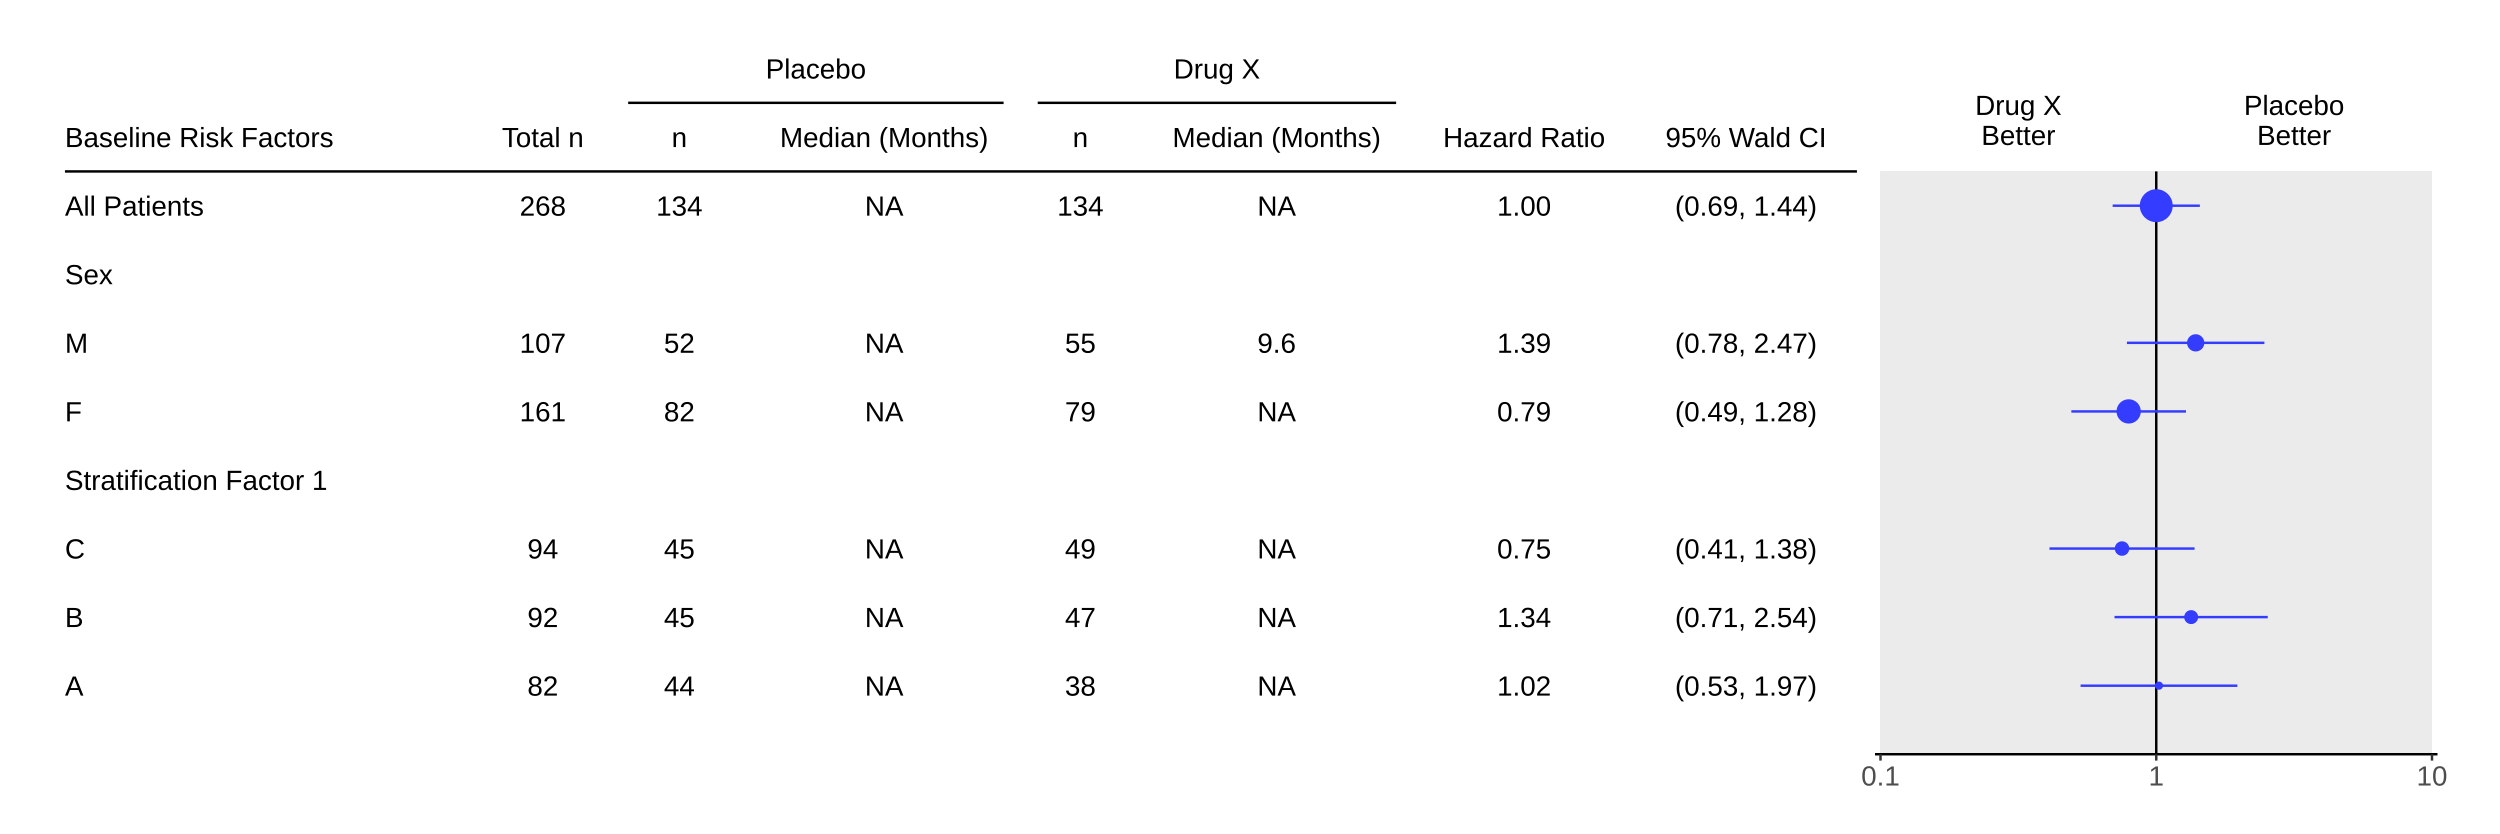
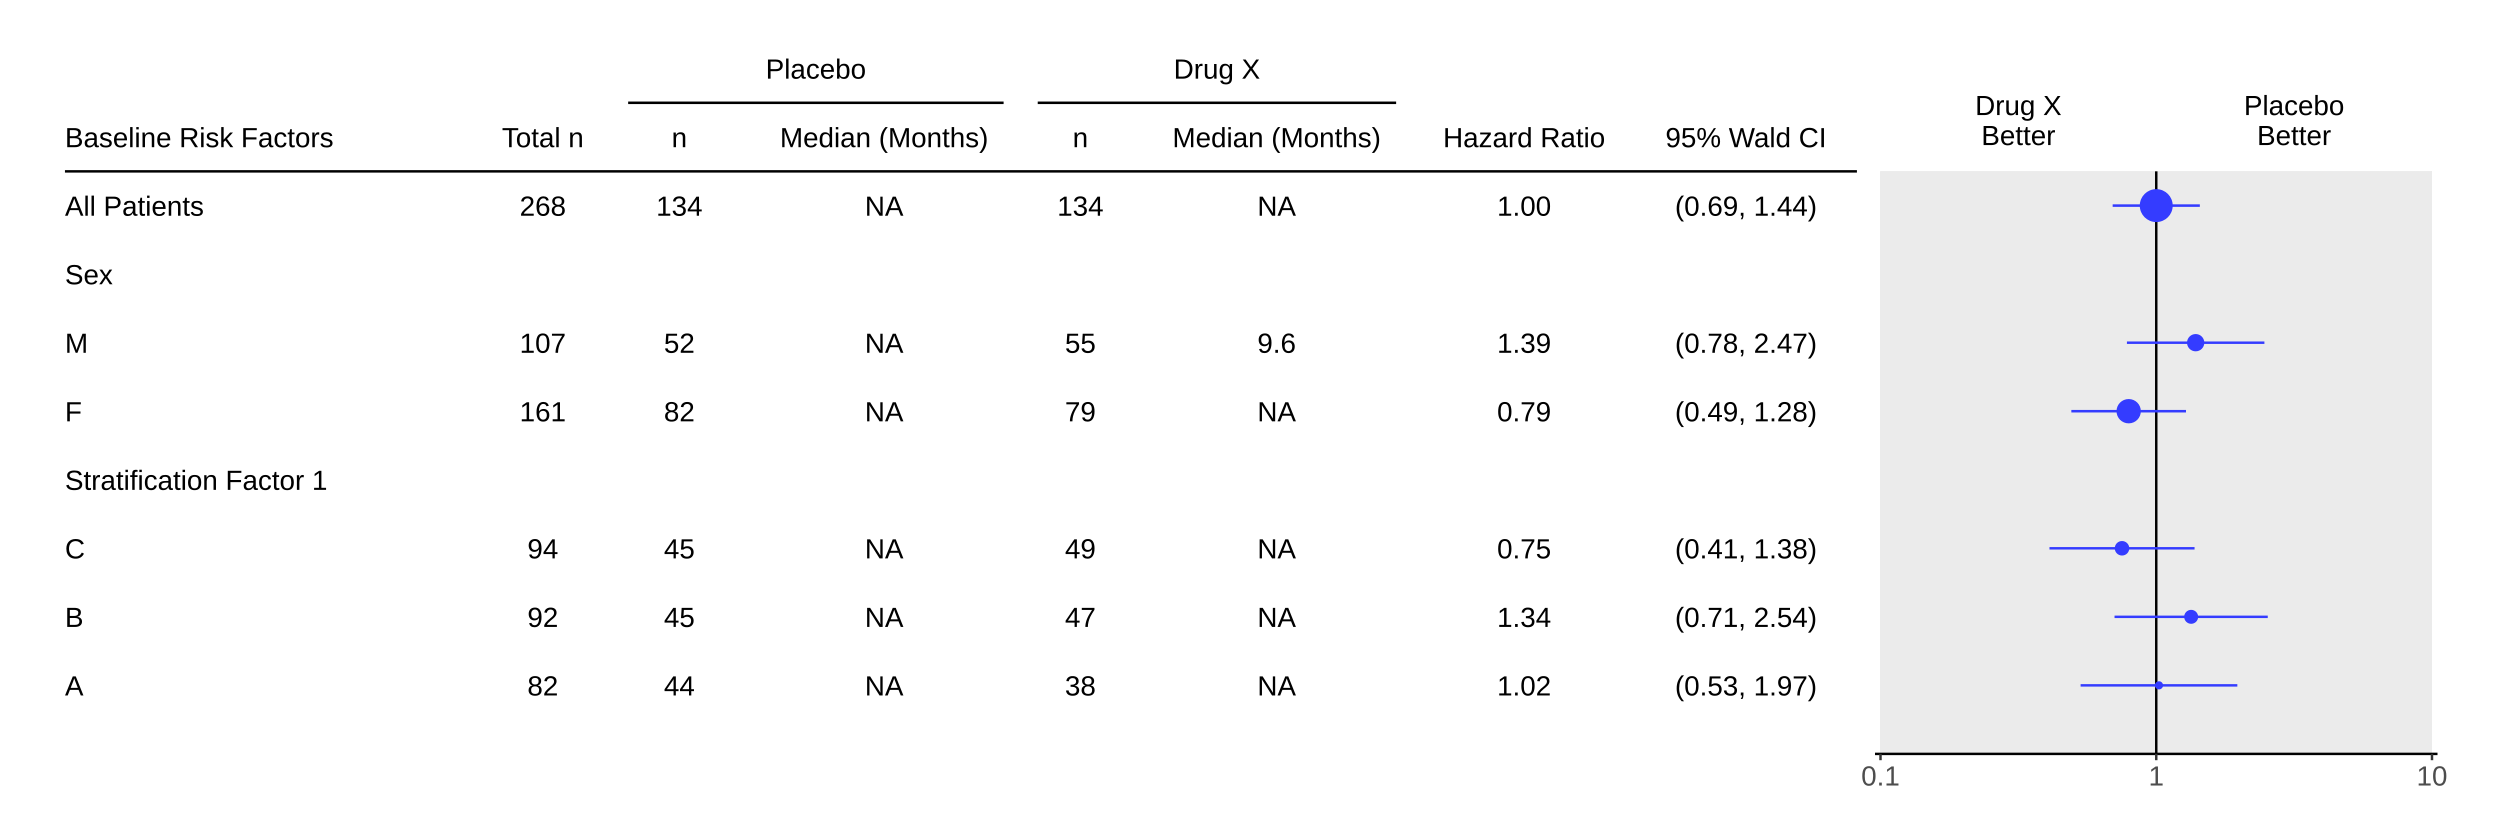
<svg xmlns="http://www.w3.org/2000/svg" class="svglite" width="1080.00pt" height="360.00pt" viewBox="0 0 1080.00 360.00">
  <defs>
    <style type="text/css">
    .svglite line, .svglite polyline, .svglite polygon, .svglite path, .svglite rect, .svglite circle {
      fill: none;
      stroke: #000000;
      stroke-linecap: round;
      stroke-linejoin: round;
      stroke-miterlimit: 10.00;
    }
    .svglite text {
      white-space: pre;
    }
  </style>
  </defs>
  <rect width="100%" height="100%" style="stroke: none; fill: none;" />
  <defs>
    <clipPath id="cpMC4wMHwxMDgwLjAwfDAuMDB8MzYwLjAw">
      <rect x="0.00" y="0.00" width="1080.00" height="360.00" />
    </clipPath>
  </defs>
  <g clip-path="url(#cpMC4wMHwxMDgwLjAwfDAuMDB8MzYwLjAw)">
</g>
  <defs>
-     <clipPath id="cpMjAuMjV8ODEwLjAwfDAuMDB8MzI1Ljgz">
-       <rect x="20.25" y="0" width="789.75" height="325.83" />
+     <clipPath id="cpMjAuMjV8ODEwLjAwfDAuMDB8MzI1LjY4">
+       <rect x="20.25" y="0.00" width="789.75" height="325.68" />
    </clipPath>
  </defs>
-   <g clip-path="url(#cpMjAuMjV8ODEwLjAwfDAuMDB8MzI1Ljgz)">
-     <line x1="28.06" y1="74.05" x2="802.19" y2="74.05" style="stroke-width: 1.07; stroke-linecap: butt;" />
-     <text x="352.46" y="33.92" text-anchor="middle" style="font-size: 12.00px; font-family: &quot;Arial&quot;;" textLength="43.37px" lengthAdjust="spacingAndGlyphs">Placebo</text>
-     <line x1="271.36" y1="44.43" x2="433.56" y2="44.43" style="stroke-width: 1.07; stroke-linecap: butt;" />
-     <text x="525.71" y="33.92" text-anchor="middle" style="font-size: 12.00px; font-family: &quot;Arial&quot;;" textLength="37.35px" lengthAdjust="spacingAndGlyphs">Drug X</text>
-     <line x1="448.30" y1="44.43" x2="603.13" y2="44.43" style="stroke-width: 1.07; stroke-linecap: butt;" />
-     <text x="28.06" y="63.54" style="font-size: 12.00px; font-family: &quot;Arial&quot;;" textLength="116.06px" lengthAdjust="spacingAndGlyphs">Baseline Risk Factors</text>
-     <text x="28.06" y="93.16" style="font-size: 12.00px; font-family: &quot;Arial&quot;;" textLength="60.03px" lengthAdjust="spacingAndGlyphs">All Patients</text>
-     <text x="28.06" y="122.78" style="font-size: 12.00px; font-family: &quot;Arial&quot;;" textLength="20.69px" lengthAdjust="spacingAndGlyphs">Sex</text>
-     <text x="28.06" y="152.40" style="font-size: 12.00px; font-family: &quot;Arial&quot;;" textLength="23.34px" lengthAdjust="spacingAndGlyphs">    M</text>
-     <text x="28.06" y="182.02" style="font-size: 12.00px; font-family: &quot;Arial&quot;;" textLength="20.66px" lengthAdjust="spacingAndGlyphs">    F</text>
-     <text x="28.06" y="211.65" style="font-size: 12.00px; font-family: &quot;Arial&quot;;" textLength="113.39px" lengthAdjust="spacingAndGlyphs">Stratification Factor 1</text>
-     <text x="28.06" y="241.27" style="font-size: 12.00px; font-family: &quot;Arial&quot;;" textLength="22.00px" lengthAdjust="spacingAndGlyphs">    C</text>
-     <text x="28.06" y="270.89" style="font-size: 12.00px; font-family: &quot;Arial&quot;;" textLength="21.34px" lengthAdjust="spacingAndGlyphs">    B</text>
-     <text x="28.06" y="300.51" style="font-size: 12.00px; font-family: &quot;Arial&quot;;" textLength="20.68px" lengthAdjust="spacingAndGlyphs">    A</text>
-     <text x="234.50" y="63.54" text-anchor="middle" style="font-size: 12.00px; font-family: &quot;Arial&quot;;" textLength="35.35px" lengthAdjust="spacingAndGlyphs">Total n</text>
-     <text x="234.50" y="93.16" text-anchor="middle" style="font-size: 12.00px; font-family: &quot;Arial&quot;;" textLength="20.02px" lengthAdjust="spacingAndGlyphs">268</text>
-     <text x="234.50" y="152.40" text-anchor="middle" style="font-size: 12.00px; font-family: &quot;Arial&quot;;" textLength="20.02px" lengthAdjust="spacingAndGlyphs">107</text>
-     <text x="234.50" y="182.02" text-anchor="middle" style="font-size: 12.00px; font-family: &quot;Arial&quot;;" textLength="20.02px" lengthAdjust="spacingAndGlyphs">161</text>
-     <text x="234.50" y="241.27" text-anchor="middle" style="font-size: 12.00px; font-family: &quot;Arial&quot;;" textLength="13.35px" lengthAdjust="spacingAndGlyphs">94</text>
-     <text x="234.50" y="270.89" text-anchor="middle" style="font-size: 12.00px; font-family: &quot;Arial&quot;;" textLength="13.35px" lengthAdjust="spacingAndGlyphs">92</text>
-     <text x="234.50" y="300.51" text-anchor="middle" style="font-size: 12.00px; font-family: &quot;Arial&quot;;" textLength="13.35px" lengthAdjust="spacingAndGlyphs">82</text>
-     <text x="293.48" y="63.54" text-anchor="middle" style="font-size: 12.00px; font-family: &quot;Arial&quot;;" textLength="6.67px" lengthAdjust="spacingAndGlyphs">n</text>
-     <text x="293.48" y="93.16" text-anchor="middle" style="font-size: 12.00px; font-family: &quot;Arial&quot;;" textLength="20.02px" lengthAdjust="spacingAndGlyphs">134</text>
-     <text x="293.48" y="152.40" text-anchor="middle" style="font-size: 12.00px; font-family: &quot;Arial&quot;;" textLength="13.35px" lengthAdjust="spacingAndGlyphs">52</text>
-     <text x="293.48" y="182.02" text-anchor="middle" style="font-size: 12.00px; font-family: &quot;Arial&quot;;" textLength="13.35px" lengthAdjust="spacingAndGlyphs">82</text>
-     <text x="293.48" y="241.27" text-anchor="middle" style="font-size: 12.00px; font-family: &quot;Arial&quot;;" textLength="13.35px" lengthAdjust="spacingAndGlyphs">45</text>
-     <text x="293.48" y="270.89" text-anchor="middle" style="font-size: 12.00px; font-family: &quot;Arial&quot;;" textLength="13.35px" lengthAdjust="spacingAndGlyphs">45</text>
-     <text x="293.48" y="300.51" text-anchor="middle" style="font-size: 12.00px; font-family: &quot;Arial&quot;;" textLength="13.35px" lengthAdjust="spacingAndGlyphs">44</text>
-     <text x="381.95" y="63.54" text-anchor="middle" style="font-size: 12.00px; font-family: &quot;Arial&quot;;" textLength="90.05px" lengthAdjust="spacingAndGlyphs">Median (Months)</text>
-     <text x="381.95" y="93.16" text-anchor="middle" style="font-size: 12.00px; font-family: &quot;Arial&quot;;" textLength="16.68px" lengthAdjust="spacingAndGlyphs">NA</text>
-     <text x="381.95" y="152.40" text-anchor="middle" style="font-size: 12.00px; font-family: &quot;Arial&quot;;" textLength="16.68px" lengthAdjust="spacingAndGlyphs">NA</text>
-     <text x="381.95" y="182.02" text-anchor="middle" style="font-size: 12.00px; font-family: &quot;Arial&quot;;" textLength="16.68px" lengthAdjust="spacingAndGlyphs">NA</text>
-     <text x="381.95" y="241.27" text-anchor="middle" style="font-size: 12.00px; font-family: &quot;Arial&quot;;" textLength="16.68px" lengthAdjust="spacingAndGlyphs">NA</text>
-     <text x="381.95" y="270.89" text-anchor="middle" style="font-size: 12.00px; font-family: &quot;Arial&quot;;" textLength="16.68px" lengthAdjust="spacingAndGlyphs">NA</text>
-     <text x="381.95" y="300.51" text-anchor="middle" style="font-size: 12.00px; font-family: &quot;Arial&quot;;" textLength="16.68px" lengthAdjust="spacingAndGlyphs">NA</text>
-     <text x="466.73" y="63.54" text-anchor="middle" style="font-size: 12.00px; font-family: &quot;Arial&quot;;" textLength="6.67px" lengthAdjust="spacingAndGlyphs">n</text>
-     <text x="466.73" y="93.16" text-anchor="middle" style="font-size: 12.00px; font-family: &quot;Arial&quot;;" textLength="20.02px" lengthAdjust="spacingAndGlyphs">134</text>
-     <text x="466.73" y="152.40" text-anchor="middle" style="font-size: 12.00px; font-family: &quot;Arial&quot;;" textLength="13.35px" lengthAdjust="spacingAndGlyphs">55</text>
-     <text x="466.73" y="182.02" text-anchor="middle" style="font-size: 12.00px; font-family: &quot;Arial&quot;;" textLength="13.35px" lengthAdjust="spacingAndGlyphs">79</text>
-     <text x="466.73" y="241.27" text-anchor="middle" style="font-size: 12.00px; font-family: &quot;Arial&quot;;" textLength="13.35px" lengthAdjust="spacingAndGlyphs">49</text>
-     <text x="466.73" y="270.89" text-anchor="middle" style="font-size: 12.00px; font-family: &quot;Arial&quot;;" textLength="13.35px" lengthAdjust="spacingAndGlyphs">47</text>
-     <text x="466.73" y="300.51" text-anchor="middle" style="font-size: 12.00px; font-family: &quot;Arial&quot;;" textLength="13.35px" lengthAdjust="spacingAndGlyphs">38</text>
-     <text x="551.52" y="63.54" text-anchor="middle" style="font-size: 12.00px; font-family: &quot;Arial&quot;;" textLength="90.05px" lengthAdjust="spacingAndGlyphs">Median (Months)</text>
-     <text x="551.52" y="93.16" text-anchor="middle" style="font-size: 12.00px; font-family: &quot;Arial&quot;;" textLength="16.68px" lengthAdjust="spacingAndGlyphs">NA</text>
-     <text x="551.52" y="152.40" text-anchor="middle" style="font-size: 12.00px; font-family: &quot;Arial&quot;;" textLength="16.68px" lengthAdjust="spacingAndGlyphs">9.6</text>
-     <text x="551.52" y="182.02" text-anchor="middle" style="font-size: 12.00px; font-family: &quot;Arial&quot;;" textLength="16.68px" lengthAdjust="spacingAndGlyphs">NA</text>
-     <text x="551.52" y="241.27" text-anchor="middle" style="font-size: 12.00px; font-family: &quot;Arial&quot;;" textLength="16.68px" lengthAdjust="spacingAndGlyphs">NA</text>
-     <text x="551.52" y="270.89" text-anchor="middle" style="font-size: 12.00px; font-family: &quot;Arial&quot;;" textLength="16.68px" lengthAdjust="spacingAndGlyphs">NA</text>
-     <text x="551.52" y="300.51" text-anchor="middle" style="font-size: 12.00px; font-family: &quot;Arial&quot;;" textLength="16.68px" lengthAdjust="spacingAndGlyphs">NA</text>
-     <text x="658.42" y="63.54" text-anchor="middle" style="font-size: 12.00px; font-family: &quot;Arial&quot;;" textLength="70.04px" lengthAdjust="spacingAndGlyphs">Hazard Ratio</text>
-     <text x="658.42" y="93.16" text-anchor="middle" style="font-size: 12.00px; font-family: &quot;Arial&quot;;" textLength="23.36px" lengthAdjust="spacingAndGlyphs">1.00</text>
-     <text x="658.42" y="152.40" text-anchor="middle" style="font-size: 12.00px; font-family: &quot;Arial&quot;;" textLength="23.36px" lengthAdjust="spacingAndGlyphs">1.39</text>
-     <text x="658.42" y="182.02" text-anchor="middle" style="font-size: 12.00px; font-family: &quot;Arial&quot;;" textLength="23.36px" lengthAdjust="spacingAndGlyphs">0.79</text>
-     <text x="658.42" y="241.27" text-anchor="middle" style="font-size: 12.00px; font-family: &quot;Arial&quot;;" textLength="23.36px" lengthAdjust="spacingAndGlyphs">0.75</text>
-     <text x="658.42" y="270.89" text-anchor="middle" style="font-size: 12.00px; font-family: &quot;Arial&quot;;" textLength="23.36px" lengthAdjust="spacingAndGlyphs">1.34</text>
-     <text x="658.42" y="300.51" text-anchor="middle" style="font-size: 12.00px; font-family: &quot;Arial&quot;;" textLength="23.36px" lengthAdjust="spacingAndGlyphs">1.02</text>
-     <text x="754.26" y="63.54" text-anchor="middle" style="font-size: 12.00px; font-family: &quot;Arial&quot;;" textLength="69.58px" lengthAdjust="spacingAndGlyphs">95% Wald CI</text>
-     <text x="754.26" y="93.16" text-anchor="middle" style="font-size: 12.00px; font-family: &quot;Arial&quot;;" textLength="61.37px" lengthAdjust="spacingAndGlyphs">(0.69, 1.44)</text>
-     <text x="754.26" y="152.40" text-anchor="middle" style="font-size: 12.00px; font-family: &quot;Arial&quot;;" textLength="61.37px" lengthAdjust="spacingAndGlyphs">(0.78, 2.47)</text>
-     <text x="754.26" y="182.02" text-anchor="middle" style="font-size: 12.00px; font-family: &quot;Arial&quot;;" textLength="61.37px" lengthAdjust="spacingAndGlyphs">(0.49, 1.28)</text>
-     <text x="754.26" y="241.27" text-anchor="middle" style="font-size: 12.00px; font-family: &quot;Arial&quot;;" textLength="61.37px" lengthAdjust="spacingAndGlyphs">(0.41, 1.38)</text>
-     <text x="754.26" y="270.89" text-anchor="middle" style="font-size: 12.00px; font-family: &quot;Arial&quot;;" textLength="61.37px" lengthAdjust="spacingAndGlyphs">(0.71, 2.54)</text>
-     <text x="754.26" y="300.51" text-anchor="middle" style="font-size: 12.00px; font-family: &quot;Arial&quot;;" textLength="61.37px" lengthAdjust="spacingAndGlyphs">(0.53, 1.97)</text>
+   <g clip-path="url(#cpMjAuMjV8ODEwLjAwfDAuMDB8MzI1LjY4)">
+     <line x1="28.06" y1="74.02" x2="802.19" y2="74.02" style="stroke-width: 1.07; stroke-linecap: butt;" />
+     <text x="352.46" y="33.98" text-anchor="middle" style="font-size: 12.00px; font-family: &quot;Liberation Sans&quot;;" textLength="46.88px" lengthAdjust="spacingAndGlyphs">Placebo</text>
+     <line x1="271.36" y1="44.41" x2="433.56" y2="44.41" style="stroke-width: 1.07; stroke-linecap: butt;" />
+     <text x="525.71" y="33.98" text-anchor="middle" style="font-size: 12.00px; font-family: &quot;Liberation Sans&quot;;" textLength="41.44px" lengthAdjust="spacingAndGlyphs">Drug X</text>
+     <line x1="448.30" y1="44.41" x2="603.13" y2="44.41" style="stroke-width: 1.07; stroke-linecap: butt;" />
+     <text x="28.06" y="63.59" style="font-size: 12.00px; font-family: &quot;Liberation Sans&quot;;" textLength="126.42px" lengthAdjust="spacingAndGlyphs">Baseline Risk Factors</text>
+     <text x="28.06" y="93.20" style="font-size: 12.00px; font-family: &quot;Liberation Sans&quot;;" textLength="66.75px" lengthAdjust="spacingAndGlyphs">All Patients</text>
+     <text x="28.06" y="122.80" style="font-size: 12.00px; font-family: &quot;Liberation Sans&quot;;" textLength="21.90px" lengthAdjust="spacingAndGlyphs">Sex</text>
+     <text x="28.06" y="152.41" style="font-size: 12.00px; font-family: &quot;Liberation Sans&quot;;" textLength="25.62px" lengthAdjust="spacingAndGlyphs">    M</text>
+     <text x="28.06" y="182.02" style="font-size: 12.00px; font-family: &quot;Liberation Sans&quot;;" textLength="22.17px" lengthAdjust="spacingAndGlyphs">    F</text>
+     <text x="28.06" y="211.63" style="font-size: 12.00px; font-family: &quot;Liberation Sans&quot;;" textLength="129.20px" lengthAdjust="spacingAndGlyphs">Stratification Factor 1</text>
+     <text x="28.06" y="241.23" style="font-size: 12.00px; font-family: &quot;Liberation Sans&quot;;" textLength="23.64px" lengthAdjust="spacingAndGlyphs">    C</text>
+     <text x="28.06" y="270.84" style="font-size: 12.00px; font-family: &quot;Liberation Sans&quot;;" textLength="23.50px" lengthAdjust="spacingAndGlyphs">    B</text>
+     <text x="28.06" y="300.45" style="font-size: 12.00px; font-family: &quot;Liberation Sans&quot;;" textLength="23.47px" lengthAdjust="spacingAndGlyphs">    A</text>
+     <text x="234.50" y="63.59" text-anchor="middle" style="font-size: 12.00px; font-family: &quot;Liberation Sans&quot;;" textLength="39.46px" lengthAdjust="spacingAndGlyphs">Total n</text>
+     <text x="234.50" y="93.20" text-anchor="middle" style="font-size: 12.00px; font-family: &quot;Liberation Sans&quot;;" textLength="22.92px" lengthAdjust="spacingAndGlyphs">268</text>
+     <text x="234.50" y="152.41" text-anchor="middle" style="font-size: 12.00px; font-family: &quot;Liberation Sans&quot;;" textLength="22.92px" lengthAdjust="spacingAndGlyphs">107</text>
+     <text x="234.50" y="182.02" text-anchor="middle" style="font-size: 12.00px; font-family: &quot;Liberation Sans&quot;;" textLength="22.92px" lengthAdjust="spacingAndGlyphs">161</text>
+     <text x="234.50" y="241.23" text-anchor="middle" style="font-size: 12.00px; font-family: &quot;Liberation Sans&quot;;" textLength="15.28px" lengthAdjust="spacingAndGlyphs">94</text>
+     <text x="234.50" y="270.84" text-anchor="middle" style="font-size: 12.00px; font-family: &quot;Liberation Sans&quot;;" textLength="15.28px" lengthAdjust="spacingAndGlyphs">92</text>
+     <text x="234.50" y="300.45" text-anchor="middle" style="font-size: 12.00px; font-family: &quot;Liberation Sans&quot;;" textLength="15.28px" lengthAdjust="spacingAndGlyphs">82</text>
+     <text x="293.48" y="63.59" text-anchor="middle" style="font-size: 12.00px; font-family: &quot;Liberation Sans&quot;;" textLength="7.61px" lengthAdjust="spacingAndGlyphs">n</text>
+     <text x="293.48" y="93.20" text-anchor="middle" style="font-size: 12.00px; font-family: &quot;Liberation Sans&quot;;" textLength="22.92px" lengthAdjust="spacingAndGlyphs">134</text>
+     <text x="293.48" y="152.41" text-anchor="middle" style="font-size: 12.00px; font-family: &quot;Liberation Sans&quot;;" textLength="15.28px" lengthAdjust="spacingAndGlyphs">52</text>
+     <text x="293.48" y="182.02" text-anchor="middle" style="font-size: 12.00px; font-family: &quot;Liberation Sans&quot;;" textLength="15.28px" lengthAdjust="spacingAndGlyphs">82</text>
+     <text x="293.48" y="241.23" text-anchor="middle" style="font-size: 12.00px; font-family: &quot;Liberation Sans&quot;;" textLength="15.28px" lengthAdjust="spacingAndGlyphs">45</text>
+     <text x="293.48" y="270.84" text-anchor="middle" style="font-size: 12.00px; font-family: &quot;Liberation Sans&quot;;" textLength="15.28px" lengthAdjust="spacingAndGlyphs">45</text>
+     <text x="293.48" y="300.45" text-anchor="middle" style="font-size: 12.00px; font-family: &quot;Liberation Sans&quot;;" textLength="15.28px" lengthAdjust="spacingAndGlyphs">44</text>
+     <text x="381.95" y="63.59" text-anchor="middle" style="font-size: 12.00px; font-family: &quot;Liberation Sans&quot;;" textLength="100.72px" lengthAdjust="spacingAndGlyphs">Median (Months)</text>
+     <text x="381.95" y="93.20" text-anchor="middle" style="font-size: 12.00px; font-family: &quot;Liberation Sans&quot;;" textLength="17.19px" lengthAdjust="spacingAndGlyphs">NA</text>
+     <text x="381.95" y="152.41" text-anchor="middle" style="font-size: 12.00px; font-family: &quot;Liberation Sans&quot;;" textLength="17.19px" lengthAdjust="spacingAndGlyphs">NA</text>
+     <text x="381.95" y="182.02" text-anchor="middle" style="font-size: 12.00px; font-family: &quot;Liberation Sans&quot;;" textLength="17.19px" lengthAdjust="spacingAndGlyphs">NA</text>
+     <text x="381.95" y="241.23" text-anchor="middle" style="font-size: 12.00px; font-family: &quot;Liberation Sans&quot;;" textLength="17.19px" lengthAdjust="spacingAndGlyphs">NA</text>
+     <text x="381.95" y="270.84" text-anchor="middle" style="font-size: 12.00px; font-family: &quot;Liberation Sans&quot;;" textLength="17.19px" lengthAdjust="spacingAndGlyphs">NA</text>
+     <text x="381.95" y="300.45" text-anchor="middle" style="font-size: 12.00px; font-family: &quot;Liberation Sans&quot;;" textLength="17.19px" lengthAdjust="spacingAndGlyphs">NA</text>
+     <text x="466.73" y="63.59" text-anchor="middle" style="font-size: 12.00px; font-family: &quot;Liberation Sans&quot;;" textLength="7.61px" lengthAdjust="spacingAndGlyphs">n</text>
+     <text x="466.73" y="93.20" text-anchor="middle" style="font-size: 12.00px; font-family: &quot;Liberation Sans&quot;;" textLength="22.92px" lengthAdjust="spacingAndGlyphs">134</text>
+     <text x="466.73" y="152.41" text-anchor="middle" style="font-size: 12.00px; font-family: &quot;Liberation Sans&quot;;" textLength="15.28px" lengthAdjust="spacingAndGlyphs">55</text>
+     <text x="466.73" y="182.02" text-anchor="middle" style="font-size: 12.00px; font-family: &quot;Liberation Sans&quot;;" textLength="15.28px" lengthAdjust="spacingAndGlyphs">79</text>
+     <text x="466.73" y="241.23" text-anchor="middle" style="font-size: 12.00px; font-family: &quot;Liberation Sans&quot;;" textLength="15.28px" lengthAdjust="spacingAndGlyphs">49</text>
+     <text x="466.73" y="270.84" text-anchor="middle" style="font-size: 12.00px; font-family: &quot;Liberation Sans&quot;;" textLength="15.28px" lengthAdjust="spacingAndGlyphs">47</text>
+     <text x="466.73" y="300.45" text-anchor="middle" style="font-size: 12.00px; font-family: &quot;Liberation Sans&quot;;" textLength="15.28px" lengthAdjust="spacingAndGlyphs">38</text>
+     <text x="551.52" y="63.59" text-anchor="middle" style="font-size: 12.00px; font-family: &quot;Liberation Sans&quot;;" textLength="100.72px" lengthAdjust="spacingAndGlyphs">Median (Months)</text>
+     <text x="551.52" y="93.20" text-anchor="middle" style="font-size: 12.00px; font-family: &quot;Liberation Sans&quot;;" textLength="17.19px" lengthAdjust="spacingAndGlyphs">NA</text>
+     <text x="551.52" y="152.41" text-anchor="middle" style="font-size: 12.00px; font-family: &quot;Liberation Sans&quot;;" textLength="19.09px" lengthAdjust="spacingAndGlyphs">9.6</text>
+     <text x="551.52" y="182.02" text-anchor="middle" style="font-size: 12.00px; font-family: &quot;Liberation Sans&quot;;" textLength="17.19px" lengthAdjust="spacingAndGlyphs">NA</text>
+     <text x="551.52" y="241.23" text-anchor="middle" style="font-size: 12.00px; font-family: &quot;Liberation Sans&quot;;" textLength="17.19px" lengthAdjust="spacingAndGlyphs">NA</text>
+     <text x="551.52" y="270.84" text-anchor="middle" style="font-size: 12.00px; font-family: &quot;Liberation Sans&quot;;" textLength="17.19px" lengthAdjust="spacingAndGlyphs">NA</text>
+     <text x="551.52" y="300.45" text-anchor="middle" style="font-size: 12.00px; font-family: &quot;Liberation Sans&quot;;" textLength="17.19px" lengthAdjust="spacingAndGlyphs">NA</text>
+     <text x="658.42" y="63.59" text-anchor="middle" style="font-size: 12.00px; font-family: &quot;Liberation Sans&quot;;" textLength="77.02px" lengthAdjust="spacingAndGlyphs">Hazard Ratio</text>
+     <text x="658.42" y="93.20" text-anchor="middle" style="font-size: 12.00px; font-family: &quot;Liberation Sans&quot;;" textLength="26.73px" lengthAdjust="spacingAndGlyphs">1.00</text>
+     <text x="658.42" y="152.41" text-anchor="middle" style="font-size: 12.00px; font-family: &quot;Liberation Sans&quot;;" textLength="26.73px" lengthAdjust="spacingAndGlyphs">1.39</text>
+     <text x="658.42" y="182.02" text-anchor="middle" style="font-size: 12.00px; font-family: &quot;Liberation Sans&quot;;" textLength="26.73px" lengthAdjust="spacingAndGlyphs">0.79</text>
+     <text x="658.42" y="241.23" text-anchor="middle" style="font-size: 12.00px; font-family: &quot;Liberation Sans&quot;;" textLength="26.73px" lengthAdjust="spacingAndGlyphs">0.75</text>
+     <text x="658.42" y="270.84" text-anchor="middle" style="font-size: 12.00px; font-family: &quot;Liberation Sans&quot;;" textLength="26.73px" lengthAdjust="spacingAndGlyphs">1.34</text>
+     <text x="658.42" y="300.45" text-anchor="middle" style="font-size: 12.00px; font-family: &quot;Liberation Sans&quot;;" textLength="26.73px" lengthAdjust="spacingAndGlyphs">1.02</text>
+     <text x="754.26" y="63.59" text-anchor="middle" style="font-size: 12.00px; font-family: &quot;Liberation Sans&quot;;" textLength="75.64px" lengthAdjust="spacingAndGlyphs">95% Wald CI</text>
+     <text x="754.26" y="93.20" text-anchor="middle" style="font-size: 12.00px; font-family: &quot;Liberation Sans&quot;;" textLength="70.46px" lengthAdjust="spacingAndGlyphs">(0.69, 1.44)</text>
+     <text x="754.26" y="152.41" text-anchor="middle" style="font-size: 12.00px; font-family: &quot;Liberation Sans&quot;;" textLength="70.46px" lengthAdjust="spacingAndGlyphs">(0.78, 2.47)</text>
+     <text x="754.26" y="182.02" text-anchor="middle" style="font-size: 12.00px; font-family: &quot;Liberation Sans&quot;;" textLength="70.46px" lengthAdjust="spacingAndGlyphs">(0.49, 1.28)</text>
+     <text x="754.26" y="241.23" text-anchor="middle" style="font-size: 12.00px; font-family: &quot;Liberation Sans&quot;;" textLength="70.46px" lengthAdjust="spacingAndGlyphs">(0.41, 1.38)</text>
+     <text x="754.26" y="270.84" text-anchor="middle" style="font-size: 12.00px; font-family: &quot;Liberation Sans&quot;;" textLength="70.46px" lengthAdjust="spacingAndGlyphs">(0.71, 2.54)</text>
+     <text x="754.26" y="300.45" text-anchor="middle" style="font-size: 12.00px; font-family: &quot;Liberation Sans&quot;;" textLength="70.46px" lengthAdjust="spacingAndGlyphs">(0.53, 1.97)</text>
  </g>
  <g clip-path="url(#cpMC4wMHwxMDgwLjAwfDAuMDB8MzYwLjAw)">
</g>
  <defs>
    <clipPath id="cpODEwLjAwfDEwODAuMDB8MC4wMHwzNjAuMDA=">
      <rect x="810.00" y="0.00" width="270.00" height="360.00" />
    </clipPath>
  </defs>
  <g clip-path="url(#cpODEwLjAwfDEwODAuMDB8MC4wMHwzNjAuMDA=)">
    <rect x="810.00" y="0.00" width="270.00" height="360.00" style="stroke-width: 1.07; stroke: none;" />
  </g>
  <g clip-path="url(#cpMC4wMHwxMDgwLjAwfDAuMDB8MzYwLjAw)">
-     <rect x="810.00" y="0.00" width="243.00" height="325.83" style="stroke-width: 1.07; stroke: none;" />
-     <rect x="812.38" y="74.05" width="238.24" height="251.78" style="stroke-width: 1.07; stroke: none; stroke-linecap: butt; stroke-linejoin: miter; fill: #EBEBEB;" />
-     <rect x="812.38" y="74.05" width="238.24" height="251.78" style="stroke-width: 1.07; stroke: none; stroke-linecap: butt; stroke-linejoin: miter; fill: #EBEBEB;" />
-     <rect x="812.38" y="74.05" width="238.24" height="251.78" style="stroke-width: 1.07; stroke: none; stroke-linecap: butt; stroke-linejoin: miter; fill: #EBEBEB;" />
-     <rect x="812.38" y="74.05" width="238.24" height="251.78" style="stroke-width: 1.07; stroke: none; stroke-linecap: butt; stroke-linejoin: miter; fill: #EBEBEB;" />
-     <rect x="812.38" y="74.05" width="238.24" height="251.78" style="stroke-width: 1.07; stroke: none; stroke-linecap: butt; stroke-linejoin: miter; fill: #EBEBEB;" />
-     <rect x="812.38" y="74.05" width="238.24" height="251.78" style="stroke-width: 1.07; stroke: none; stroke-linecap: butt; stroke-linejoin: miter; fill: #EBEBEB;" />
-     <line x1="931.50" y1="325.83" x2="931.50" y2="74.05" style="stroke-width: 1.07; stroke-linecap: butt;" />
-     <text x="871.94" y="49.66" text-anchor="middle" style="font-size: 12.00px; font-family: &quot;Arial&quot;;" textLength="37.35px" lengthAdjust="spacingAndGlyphs">Drug X</text>
-     <text x="871.94" y="62.62" text-anchor="middle" style="font-size: 12.00px; font-family: &quot;Arial&quot;;" textLength="32.02px" lengthAdjust="spacingAndGlyphs">Better</text>
-     <text x="991.06" y="49.66" text-anchor="middle" style="font-size: 12.00px; font-family: &quot;Arial&quot;;" textLength="43.37px" lengthAdjust="spacingAndGlyphs">Placebo</text>
-     <text x="991.06" y="62.62" text-anchor="middle" style="font-size: 12.00px; font-family: &quot;Arial&quot;;" textLength="32.02px" lengthAdjust="spacingAndGlyphs">Better</text>
-     <circle cx="931.50" cy="88.86" r="6.76" style="stroke-width: 0.71; stroke: #343CFF; fill: #343CFF;" />
-     <circle cx="948.53" cy="148.11" r="3.38" style="stroke-width: 0.71; stroke: #343CFF; fill: #343CFF;" />
-     <circle cx="919.59" cy="177.73" r="4.90" style="stroke-width: 0.71; stroke: #343CFF; fill: #343CFF;" />
-     <circle cx="916.71" cy="236.97" r="2.78" style="stroke-width: 0.71; stroke: #343CFF; fill: #343CFF;" />
-     <circle cx="946.58" cy="266.59" r="2.66" style="stroke-width: 0.71; stroke: #343CFF; fill: #343CFF;" />
-     <circle cx="932.68" cy="296.21" r="1.42" style="stroke-width: 0.71; stroke: #343CFF; fill: #343CFF;" />
-     <line x1="912.67" y1="88.86" x2="950.33" y2="88.86" style="stroke-width: 1.07; stroke: #343CFF; stroke-linecap: butt;" />
-     <line x1="918.83" y1="148.11" x2="978.22" y2="148.11" style="stroke-width: 1.07; stroke: #343CFF; stroke-linecap: butt;" />
-     <line x1="894.82" y1="177.73" x2="944.35" y2="177.73" style="stroke-width: 1.07; stroke: #343CFF; stroke-linecap: butt;" />
-     <line x1="885.37" y1="236.97" x2="948.05" y2="236.97" style="stroke-width: 1.07; stroke: #343CFF; stroke-linecap: butt;" />
-     <line x1="913.48" y1="266.59" x2="979.67" y2="266.59" style="stroke-width: 1.07; stroke: #343CFF; stroke-linecap: butt;" />
-     <line x1="898.82" y1="296.21" x2="966.53" y2="296.21" style="stroke-width: 1.07; stroke: #343CFF; stroke-linecap: butt;" />
-     <polyline points="810.00,325.83 1053.00,325.83 " style="stroke-width: 1.07; stroke-linecap: butt;" />
-     <polyline points="812.38,328.57 812.38,325.83 " style="stroke-width: 1.07; stroke: #333333; stroke-linecap: butt;" />
-     <polyline points="931.50,328.57 931.50,325.83 " style="stroke-width: 1.07; stroke: #333333; stroke-linecap: butt;" />
-     <polyline points="1050.62,328.57 1050.62,325.83 " style="stroke-width: 1.07; stroke: #333333; stroke-linecap: butt;" />
-     <text x="812.38" y="339.36" text-anchor="middle" style="font-size: 12.00px;fill: #4D4D4D; font-family: &quot;Arial&quot;;" textLength="16.68px" lengthAdjust="spacingAndGlyphs">0.1</text>
-     <text x="931.50" y="339.36" text-anchor="middle" style="font-size: 12.00px;fill: #4D4D4D; font-family: &quot;Arial&quot;;" textLength="6.67px" lengthAdjust="spacingAndGlyphs">1</text>
-     <text x="1050.62" y="339.36" text-anchor="middle" style="font-size: 12.00px;fill: #4D4D4D; font-family: &quot;Arial&quot;;" textLength="13.35px" lengthAdjust="spacingAndGlyphs">10</text>
+     <rect x="810.00" y="0.00" width="243.00" height="325.68" style="stroke-width: 1.07; stroke: none;" />
+     <rect x="812.38" y="74.02" width="238.24" height="251.66" style="stroke-width: 1.07; stroke: none; stroke-linecap: butt; stroke-linejoin: miter; fill: #EBEBEB;" />
+     <rect x="812.38" y="74.02" width="238.24" height="251.66" style="stroke-width: 1.07; stroke: none; stroke-linecap: butt; stroke-linejoin: miter; fill: #EBEBEB;" />
+     <rect x="812.38" y="74.02" width="238.24" height="251.66" style="stroke-width: 1.07; stroke: none; stroke-linecap: butt; stroke-linejoin: miter; fill: #EBEBEB;" />
+     <rect x="812.38" y="74.02" width="238.24" height="251.66" style="stroke-width: 1.07; stroke: none; stroke-linecap: butt; stroke-linejoin: miter; fill: #EBEBEB;" />
+     <rect x="812.38" y="74.02" width="238.24" height="251.66" style="stroke-width: 1.07; stroke: none; stroke-linecap: butt; stroke-linejoin: miter; fill: #EBEBEB;" />
+     <rect x="812.38" y="74.02" width="238.24" height="251.66" style="stroke-width: 1.07; stroke: none; stroke-linecap: butt; stroke-linejoin: miter; fill: #EBEBEB;" />
+     <line x1="931.50" y1="325.68" x2="931.50" y2="74.02" style="stroke-width: 1.07; stroke-linecap: butt;" />
+     <text x="871.94" y="49.71" text-anchor="middle" style="font-size: 12.00px; font-family: &quot;Liberation Sans&quot;;" textLength="41.44px" lengthAdjust="spacingAndGlyphs">Drug X</text>
+     <text x="871.94" y="62.67" text-anchor="middle" style="font-size: 12.00px; font-family: &quot;Liberation Sans&quot;;" textLength="37.36px" lengthAdjust="spacingAndGlyphs">Better</text>
+     <text x="991.06" y="49.71" text-anchor="middle" style="font-size: 12.00px; font-family: &quot;Liberation Sans&quot;;" textLength="46.88px" lengthAdjust="spacingAndGlyphs">Placebo</text>
+     <text x="991.06" y="62.67" text-anchor="middle" style="font-size: 12.00px; font-family: &quot;Liberation Sans&quot;;" textLength="37.36px" lengthAdjust="spacingAndGlyphs">Better</text>
+     <circle cx="931.50" cy="88.82" r="6.76" style="stroke-width: 0.71; stroke: #343CFF; fill: #343CFF;" />
+     <circle cx="948.53" cy="148.04" r="3.38" style="stroke-width: 0.71; stroke: #343CFF; fill: #343CFF;" />
+     <circle cx="919.59" cy="177.64" r="4.90" style="stroke-width: 0.71; stroke: #343CFF; fill: #343CFF;" />
+     <circle cx="916.71" cy="236.86" r="2.78" style="stroke-width: 0.71; stroke: #343CFF; fill: #343CFF;" />
+     <circle cx="946.58" cy="266.47" r="2.66" style="stroke-width: 0.71; stroke: #343CFF; fill: #343CFF;" />
+     <circle cx="932.68" cy="296.07" r="1.42" style="stroke-width: 0.71; stroke: #343CFF; fill: #343CFF;" />
+     <line x1="912.67" y1="88.82" x2="950.33" y2="88.82" style="stroke-width: 1.07; stroke: #343CFF; stroke-linecap: butt;" />
+     <line x1="918.83" y1="148.04" x2="978.22" y2="148.04" style="stroke-width: 1.07; stroke: #343CFF; stroke-linecap: butt;" />
+     <line x1="894.82" y1="177.64" x2="944.35" y2="177.64" style="stroke-width: 1.07; stroke: #343CFF; stroke-linecap: butt;" />
+     <line x1="885.37" y1="236.86" x2="948.05" y2="236.86" style="stroke-width: 1.07; stroke: #343CFF; stroke-linecap: butt;" />
+     <line x1="913.48" y1="266.47" x2="979.67" y2="266.47" style="stroke-width: 1.07; stroke: #343CFF; stroke-linecap: butt;" />
+     <line x1="898.82" y1="296.07" x2="966.53" y2="296.07" style="stroke-width: 1.07; stroke: #343CFF; stroke-linecap: butt;" />
+     <polyline points="810.00,325.68 1053.00,325.68 " style="stroke-width: 1.07; stroke-linecap: butt;" />
+     <polyline points="812.38,328.42 812.38,325.68 " style="stroke-width: 1.07; stroke: #333333; stroke-linecap: butt;" />
+     <polyline points="931.50,328.42 931.50,325.68 " style="stroke-width: 1.07; stroke: #333333; stroke-linecap: butt;" />
+     <polyline points="1050.62,328.42 1050.62,325.68 " style="stroke-width: 1.07; stroke: #333333; stroke-linecap: butt;" />
+     <text x="812.38" y="339.36" text-anchor="middle" style="font-size: 12.00px;fill: #4D4D4D; font-family: &quot;Liberation Sans&quot;;" textLength="19.09px" lengthAdjust="spacingAndGlyphs">0.1</text>
+     <text x="931.50" y="339.36" text-anchor="middle" style="font-size: 12.00px;fill: #4D4D4D; font-family: &quot;Liberation Sans&quot;;" textLength="7.64px" lengthAdjust="spacingAndGlyphs">1</text>
+     <text x="1050.62" y="339.36" text-anchor="middle" style="font-size: 12.00px;fill: #4D4D4D; font-family: &quot;Liberation Sans&quot;;" textLength="15.28px" lengthAdjust="spacingAndGlyphs">10</text>
  </g>
</svg>
